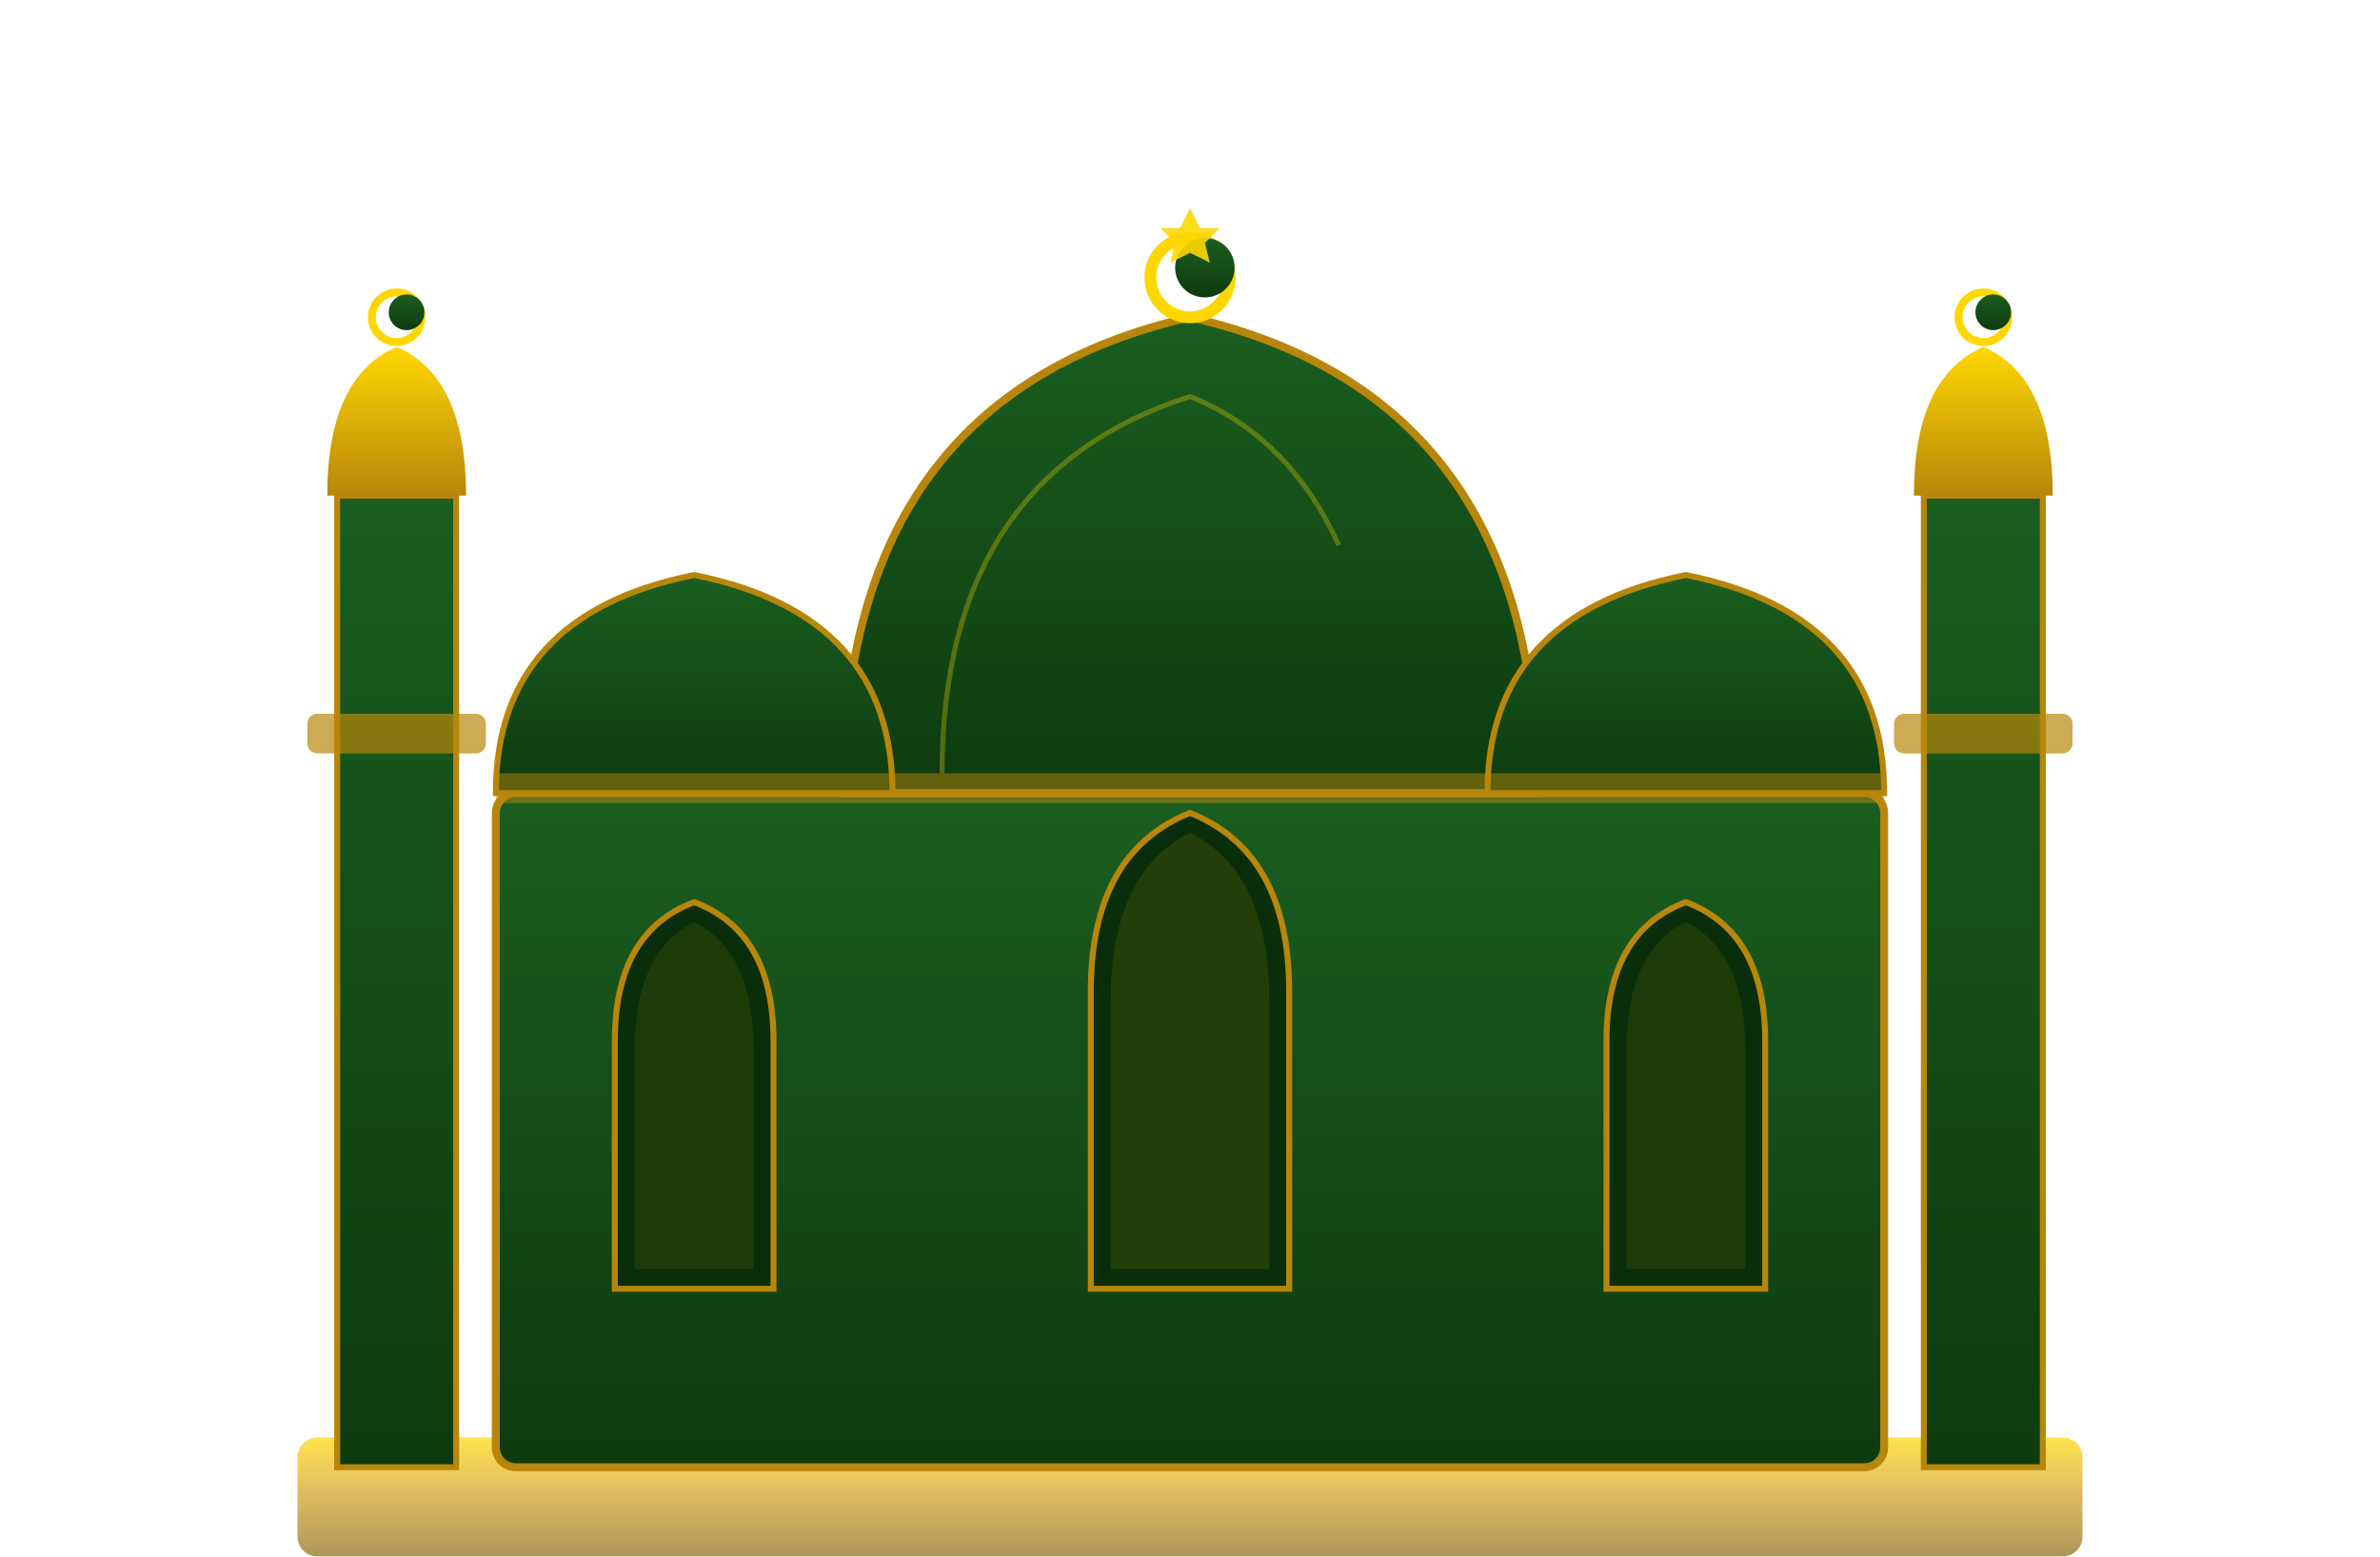
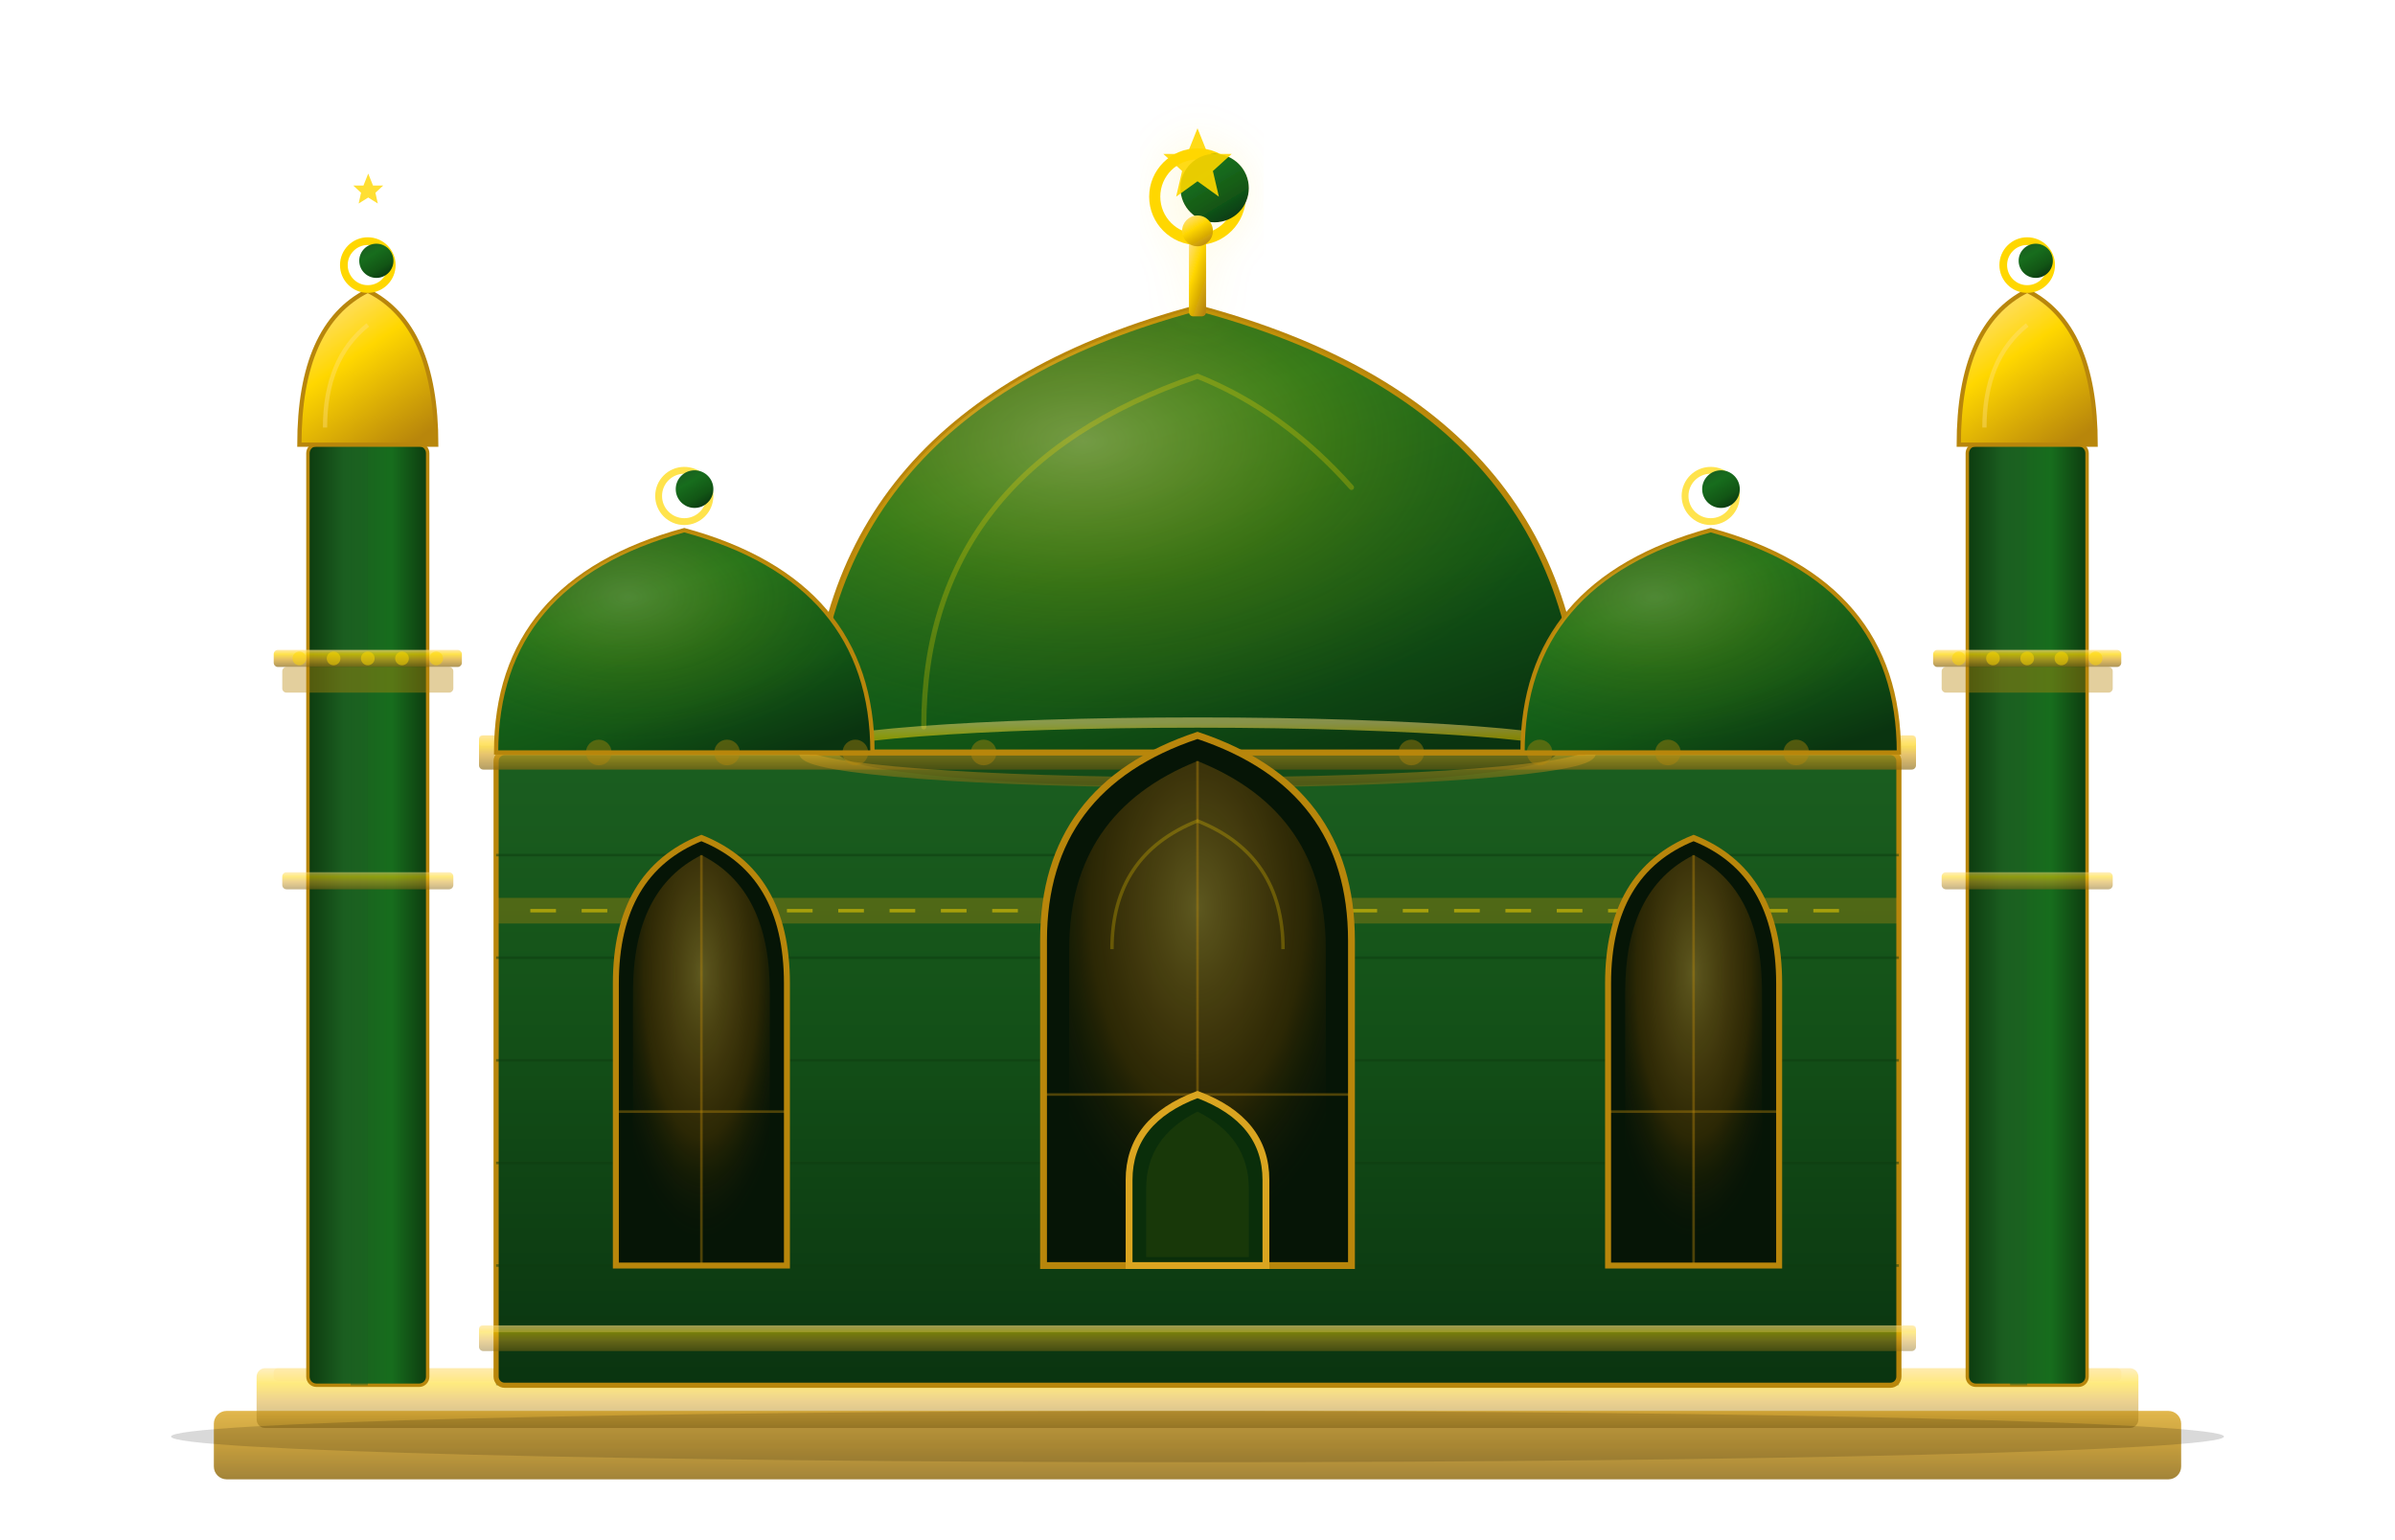
- <svg xmlns="http://www.w3.org/2000/svg" viewBox="0 0 240 157">
+ <svg xmlns="http://www.w3.org/2000/svg" viewBox="0 0 280 180">
  <defs>
-     <linearGradient id="emb" x1="0" y1="0" x2="0" y2="1">
-       <stop offset="0%" stop-color="#FFD700" />
-       <stop offset="40%" stop-color="#DAA520" />
+     <linearGradient id="mg1" x1="0" y1="0" x2="0" y2="1">
+       <stop offset="0%" stop-color="#FFE082" />
+       <stop offset="25%" stop-color="#FFD700" />
+       <stop offset="55%" stop-color="#DAA520" />
      <stop offset="100%" stop-color="#8B6914" />
    </linearGradient>
-     <linearGradient id="emd" x1="0" y1="0" x2="0" y2="1">
-       <stop offset="0%" stop-color="#FFD700" />
+     <linearGradient id="mg2" x1="0" y1="0" x2="0" y2="1">
+       <stop offset="0%" stop-color="#1B5E20" />
+       <stop offset="40%" stop-color="#145218" />
+       <stop offset="100%" stop-color="#0A3410" />
+     </linearGradient>
+     <linearGradient id="mg3" x1="0" y1="0" x2="1" y2="0">
+       <stop offset="0%" stop-color="#0D3B0F" />
+       <stop offset="100%" stop-color="#145218" />
+     </linearGradient>
+     <radialGradient id="mg4" cx="0.35" cy="0.3" r="0.65">
+       <stop offset="0%" stop-color="#FFE082" stop-opacity="0.4" />
+       <stop offset="50%" stop-color="#FFD700" stop-opacity="0.15" />
+       <stop offset="100%" stop-color="#B8860B" stop-opacity="0" />
+     </radialGradient>
+     <linearGradient id="mg5" x1="0.2" y1="0" x2="0.8" y2="1">
+       <stop offset="0%" stop-color="#1B5E20" />
+       <stop offset="30%" stop-color="#176D1D" />
+       <stop offset="70%" stop-color="#125615" />
+       <stop offset="100%" stop-color="#0A3410" />
+     </linearGradient>
+     <linearGradient id="mg6" x1="0" y1="0" x2="1" y2="0">
+       <stop offset="0%" stop-color="#0D3B0F" />
+       <stop offset="30%" stop-color="#1B5E20" />
+       <stop offset="70%" stop-color="#176D1D" />
+       <stop offset="100%" stop-color="#0D3B0F" />
+     </linearGradient>
+     <linearGradient id="mg7" x1="0.2" y1="0" x2="0.8" y2="1">
+       <stop offset="0%" stop-color="#FFE082" />
+       <stop offset="40%" stop-color="#FFD700" />
      <stop offset="100%" stop-color="#B8860B" />
    </linearGradient>
-     <linearGradient id="emw" x1="0" y1="0" x2="0" y2="1">
-       <stop offset="0%" stop-color="#1B5E20" />
-       <stop offset="100%" stop-color="#0D3B0F" />
+     <radialGradient id="mg8" cx="0.5" cy="0.3" r="0.7">
+       <stop offset="0%" stop-color="#FFD54F" stop-opacity="0.35" />
+       <stop offset="60%" stop-color="#FF8F00" stop-opacity="0.15" />
+       <stop offset="100%" stop-color="#000" stop-opacity="0" />
+     </radialGradient>
+     <linearGradient id="mg9" x1="0" y1="0" x2="0" y2="1">
+       <stop offset="0%" stop-color="#DAA520" />
+       <stop offset="50%" stop-color="#B8860B" />
+       <stop offset="100%" stop-color="#8B6508" />
    </linearGradient>
-     <filter id="emglow" x="-10%" y="-10%" width="120%" height="120%">
-       <feGaussianBlur in="SourceAlpha" stdDeviation="3" result="blur" />
-       <feFlood flood-color="#FFD700" flood-opacity="0.15" />
-       <feComposite in2="blur" operator="in" />
+     <filter id="mglow" x="-15%" y="-15%" width="130%" height="130%">
+       <feGaussianBlur in="SourceAlpha" stdDeviation="2.5" result="b" />
+       <feFlood flood-color="#FFD700" flood-opacity="0.12" />
+       <feComposite in2="b" operator="in" />
+       <feMerge>
+         <feMergeNode />
+         <feMergeNode in="SourceGraphic" />
+       </feMerge>
+     </filter>
+     <filter id="minner" x="-5%" y="-5%" width="110%" height="110%">
+       <feGaussianBlur in="SourceAlpha" stdDeviation="1.5" />
+       <feOffset dx="0" dy="1" />
+       <feComposite in2="SourceAlpha" operator="arithmetic" k2="-1" k3="1" />
+       <feFlood flood-color="#000" flood-opacity="0.2" />
+       <feComposite in2="SourceGraphic" operator="in" />
      <feMerge>
        <feMergeNode />
        <feMergeNode in="SourceGraphic" />
      </feMerge>
    </filter>
  </defs>
-   <rect x="30" y="145" width="180" height="12" rx="2" fill="url(#emb)" opacity="0.7" />
-   <rect x="50" y="80" width="140" height="68" fill="url(#emw)" stroke="#B8860B" stroke-width="0.8" rx="2" />
-   <path d="M 85 80 Q 85 40 120 32 Q 155 40 155 80 Z" fill="url(#emw)" stroke="#B8860B" stroke-width="0.8" />
-   <path d="M 95 78 Q 95 48 120 40 Q 130 44 135 55" fill="none" stroke="#FFD700" stroke-width="0.5" opacity="0.3" />
-   <circle cx="120" cy="28" r="4" fill="none" stroke="#FFD700" stroke-width="1.2" />
-   <circle cx="121.5" cy="27" r="3" fill="url(#emw)" />
-   <polygon points="120,21 121,23 123,23 121.5,24.5 122,26.5 120,25.5 118,26.5 118.5,24.5 117,23 119,23" fill="#FFD700" opacity="0.9" />
-   <path d="M 50 80 Q 50 62 70 58 Q 90 62 90 80 Z" fill="url(#emw)" stroke="#B8860B" stroke-width="0.6" />
-   <path d="M 150 80 Q 150 62 170 58 Q 190 62 190 80 Z" fill="url(#emw)" stroke="#B8860B" stroke-width="0.6" />
-   <rect x="34" y="50" width="12" height="98" fill="url(#emw)" stroke="#B8860B" stroke-width="0.6" />
-   <path d="M 33 50 Q 33 38 40 35 Q 47 38 47 50 Z" fill="url(#emd)" />
-   <rect x="31" y="72" width="18" height="4" rx="1" fill="#B8860B" opacity="0.7" />
-   <circle cx="40" cy="32" r="2.5" fill="none" stroke="#FFD700" stroke-width="0.8" />
-   <circle cx="41" cy="31.5" r="1.8" fill="url(#emw)" />
-   <rect x="194" y="50" width="12" height="98" fill="url(#emw)" stroke="#B8860B" stroke-width="0.6" />
-   <path d="M 193 50 Q 193 38 200 35 Q 207 38 207 50 Z" fill="url(#emd)" />
-   <rect x="191" y="72" width="18" height="4" rx="1" fill="#B8860B" opacity="0.7" />
-   <circle cx="200" cy="32" r="2.5" fill="none" stroke="#FFD700" stroke-width="0.8" />
-   <circle cx="201" cy="31.5" r="1.8" fill="url(#emw)" />
-   <path d="M 62 105 Q 62 94 70 91 Q 78 94 78 105 L 78 130 L 62 130 Z" fill="#0A2E0A" stroke="#B8860B" stroke-width="0.6" />
-   <path d="M 110 100 Q 110 86 120 82 Q 130 86 130 100 L 130 130 L 110 130 Z" fill="#0A2E0A" stroke="#B8860B" stroke-width="0.6" />
-   <path d="M 162 105 Q 162 94 170 91 Q 178 94 178 105 L 178 130 L 162 130 Z" fill="#0A2E0A" stroke="#B8860B" stroke-width="0.6" />
-   <path d="M 64 106 Q 64 96 70 93 Q 76 96 76 106 L 76 128 L 64 128 Z" fill="#FFD700" opacity="0.08" />
-   <path d="M 112 101 Q 112 88 120 84 Q 128 88 128 101 L 128 128 L 112 128 Z" fill="#FFD700" opacity="0.1" />
-   <path d="M 164 106 Q 164 96 170 93 Q 176 96 176 106 L 176 128 L 164 128 Z" fill="#FFD700" opacity="0.08" />
-   <rect x="50" y="78" width="140" height="3" fill="#B8860B" opacity="0.5" />
+   <rect x="25" y="165" width="230" height="8" rx="1.5" fill="url(#mg9)" opacity="0.8" />
+   <rect x="30" y="160" width="220" height="7" rx="1" fill="url(#mg1)" opacity="0.5" />
+   <rect x="32" y="160" width="216" height="1.5" rx="0.5" fill="#FFE082" opacity="0.3" />
+   <rect x="58" y="88" width="6" height="74" fill="#072107" opacity="0.4" />
+   <rect x="216" y="88" width="6" height="74" fill="#072107" opacity="0.3" />
+   <rect x="58" y="88" width="164" height="74" fill="url(#mg2)" stroke="#B8860B" stroke-width="0.6" rx="1" />
+   <line x1="58" y1="100" x2="222" y2="100" stroke="#0D3B0F" stroke-width="0.3" opacity="0.5" />
+   <line x1="58" y1="112" x2="222" y2="112" stroke="#0D3B0F" stroke-width="0.3" opacity="0.5" />
+   <line x1="58" y1="124" x2="222" y2="124" stroke="#0D3B0F" stroke-width="0.3" opacity="0.5" />
+   <line x1="58" y1="136" x2="222" y2="136" stroke="#0D3B0F" stroke-width="0.3" opacity="0.5" />
+   <line x1="58" y1="148" x2="222" y2="148" stroke="#0D3B0F" stroke-width="0.3" opacity="0.5" />
+   <rect x="56" y="86" width="168" height="4" rx="0.5" fill="url(#mg1)" opacity="0.65" />
+   <rect x="56" y="86" width="168" height="1.2" rx="0.3" fill="#FFE082" opacity="0.35" />
+   <rect x="58" y="105" width="164" height="3" fill="#B8860B" opacity="0.35" />
+   <line x1="62" y1="106.5" x2="218" y2="106.5" stroke="#FFD700" stroke-width="0.4" opacity="0.5" stroke-dasharray="3 3" />
+   <ellipse cx="140" cy="88" rx="42" ry="4" fill="#072107" opacity="0.3" />
+   <path d="M 95 88 Q 95 48 140 36 Q 185 48 185 88 Z" fill="url(#mg5)" stroke="#B8860B" stroke-width="0.7" />
+   <path d="M 95 88 Q 95 48 140 36 Q 185 48 185 88 Z" fill="url(#mg4)" />
+   <path d="M 108 85 Q 108 55 140 44 Q 150 48 158 57" fill="none" stroke="#FFD700" stroke-width="0.6" opacity="0.25" stroke-linecap="round" />
+   <ellipse cx="140" cy="88" rx="46" ry="3.5" fill="none" stroke="url(#mg1)" stroke-width="1.2" opacity="0.5" />
+   <g filter="url(#mglow)">
+     <rect x="139" y="27" width="2" height="10" fill="url(#mg7)" rx="0.5" />
+     <circle cx="140" cy="23" r="5" fill="none" stroke="#FFD700" stroke-width="1.3" />
+     <circle cx="142" cy="22" r="4" fill="url(#mg5)" />
+     <polygon points="140,15 141.2,18 144,18 141.8,20 142.5,23 140,21.2 137.5,23 138.2,20 136,18 138.8,18" fill="#FFD700" opacity="0.9" />
+     <circle cx="140" cy="27" r="1.8" fill="url(#mg7)" />
+   </g>
+   <path d="M 58 88 Q 58 68 80 62 Q 102 68 102 88 Z" fill="url(#mg5)" stroke="#B8860B" stroke-width="0.5" />
+   <path d="M 58 88 Q 58 68 80 62 Q 102 68 102 88 Z" fill="url(#mg4)" opacity="0.6" />
+   <circle cx="80" cy="58" r="3" fill="none" stroke="#FFD700" stroke-width="0.8" opacity="0.7" />
+   <circle cx="81.2" cy="57.2" r="2.2" fill="url(#mg5)" />
+   <path d="M 178 88 Q 178 68 200 62 Q 222 68 222 88 Z" fill="url(#mg5)" stroke="#B8860B" stroke-width="0.5" />
+   <path d="M 178 88 Q 178 68 200 62 Q 222 68 222 88 Z" fill="url(#mg4)" opacity="0.6" />
+   <circle cx="200" cy="58" r="3" fill="none" stroke="#FFD700" stroke-width="0.8" opacity="0.7" />
+   <circle cx="201.2" cy="57.2" r="2.2" fill="url(#mg5)" />
+   <rect x="42" y="52" width="3" height="110" fill="#050f05" opacity="0.3" />
+   <rect x="36" y="52" width="14" height="110" fill="url(#mg6)" stroke="#B8860B" stroke-width="0.4" rx="1" />
+   <rect x="41" y="52" width="2" height="110" fill="#1B5E20" opacity="0.4" />
+   <path d="M 35 52 Q 35 38 43 34 Q 51 38 51 52 Z" fill="url(#mg7)" stroke="#B8860B" stroke-width="0.5" />
+   <path d="M 38 50 Q 38 42 43 38" fill="none" stroke="#FFE082" stroke-width="0.5" opacity="0.4" />
+   <rect x="32" y="76" width="22" height="2" rx="0.5" fill="url(#mg1)" opacity="0.7" />
+   <rect x="33" y="78" width="20" height="3" rx="0.5" fill="#B8860B" opacity="0.4" />
+   <circle cx="35" cy="77" r="0.8" fill="#FFD700" opacity="0.5" />
+   <circle cx="39" cy="77" r="0.8" fill="#FFD700" opacity="0.5" />
+   <circle cx="43" cy="77" r="0.8" fill="#FFD700" opacity="0.5" />
+   <circle cx="47" cy="77" r="0.8" fill="#FFD700" opacity="0.5" />
+   <circle cx="51" cy="77" r="0.8" fill="#FFD700" opacity="0.5" />
+   <rect x="33" y="102" width="20" height="2" rx="0.5" fill="url(#mg1)" opacity="0.5" />
+   <circle cx="43" cy="31" r="2.8" fill="none" stroke="#FFD700" stroke-width="0.9" />
+   <circle cx="44" cy="30.5" r="2" fill="url(#mg5)" />
+   <polygon points="43,26 43.8,28 45.5,28 44.2,29.2 44.6,31 43,30 41.4,31 41.8,29.2 40.5,28 42.2,28" fill="#FFD700" opacity="0.8" transform="scale(0.7) translate(18.5,3)" />
+   <rect x="235" y="52" width="3" height="110" fill="#050f05" opacity="0.25" />
+   <rect x="230" y="52" width="14" height="110" fill="url(#mg6)" stroke="#B8860B" stroke-width="0.4" rx="1" />
+   <rect x="235" y="52" width="2" height="110" fill="#1B5E20" opacity="0.4" />
+   <path d="M 229 52 Q 229 38 237 34 Q 245 38 245 52 Z" fill="url(#mg7)" stroke="#B8860B" stroke-width="0.5" />
+   <path d="M 232 50 Q 232 42 237 38" fill="none" stroke="#FFE082" stroke-width="0.5" opacity="0.4" />
+   <rect x="226" y="76" width="22" height="2" rx="0.5" fill="url(#mg1)" opacity="0.7" />
+   <rect x="227" y="78" width="20" height="3" rx="0.5" fill="#B8860B" opacity="0.4" />
+   <circle cx="229" cy="77" r="0.8" fill="#FFD700" opacity="0.5" />
+   <circle cx="233" cy="77" r="0.8" fill="#FFD700" opacity="0.5" />
+   <circle cx="237" cy="77" r="0.8" fill="#FFD700" opacity="0.5" />
+   <circle cx="241" cy="77" r="0.8" fill="#FFD700" opacity="0.5" />
+   <circle cx="245" cy="77" r="0.8" fill="#FFD700" opacity="0.5" />
+   <rect x="227" y="102" width="20" height="2" rx="0.5" fill="url(#mg1)" opacity="0.5" />
+   <circle cx="237" cy="31" r="2.8" fill="none" stroke="#FFD700" stroke-width="0.9" />
+   <circle cx="238" cy="30.5" r="2" fill="url(#mg5)" />
+   <path d="M 72 115 Q 72 102 82 98 Q 92 102 92 115 L 92 148 L 72 148 Z" fill="#061506" stroke="#B8860B" stroke-width="0.7" />
+   <path d="M 74 116 Q 74 104 82 100 Q 90 104 90 116 L 90 146 L 74 146 Z" fill="url(#mg8)" />
+   <line x1="82" y1="100" x2="82" y2="148" stroke="#B8860B" stroke-width="0.3" opacity="0.4" />
+   <line x1="72" y1="130" x2="92" y2="130" stroke="#B8860B" stroke-width="0.3" opacity="0.4" />
+   <path d="M 122 110 Q 122 92 140 86 Q 158 92 158 110 L 158 148 L 122 148 Z" fill="#061506" stroke="#B8860B" stroke-width="0.8" />
+   <path d="M 125 111 Q 125 95 140 89 Q 155 95 155 111 L 155 146 L 125 146 Z" fill="url(#mg8)" />
+   <line x1="140" y1="89" x2="140" y2="148" stroke="#B8860B" stroke-width="0.3" opacity="0.4" />
+   <line x1="122" y1="128" x2="158" y2="128" stroke="#B8860B" stroke-width="0.3" opacity="0.4" />
+   <path d="M 130 111 Q 130 100 140 96 Q 150 100 150 111" fill="none" stroke="#FFD700" stroke-width="0.4" opacity="0.25" />
+   <path d="M 188 115 Q 188 102 198 98 Q 208 102 208 115 L 208 148 L 188 148 Z" fill="#061506" stroke="#B8860B" stroke-width="0.7" />
+   <path d="M 190 116 Q 190 104 198 100 Q 206 104 206 116 L 206 146 L 190 146 Z" fill="url(#mg8)" />
+   <line x1="198" y1="100" x2="198" y2="148" stroke="#B8860B" stroke-width="0.3" opacity="0.4" />
+   <line x1="188" y1="130" x2="208" y2="130" stroke="#B8860B" stroke-width="0.3" opacity="0.4" />
+   <path d="M 132 148 L 132 138 Q 132 131 140 128 Q 148 131 148 138 L 148 148 Z" fill="#0A2E0A" stroke="#DAA520" stroke-width="0.8" />
+   <path d="M 134 147 L 134 139 Q 134 133 140 130 Q 146 133 146 139 L 146 147 Z" fill="#FFD700" opacity="0.06" />
+   <circle cx="70" cy="88" r="1.5" fill="#B8860B" opacity="0.4" />
+   <circle cx="85" cy="88" r="1.5" fill="#B8860B" opacity="0.4" />
+   <circle cx="100" cy="88" r="1.5" fill="#B8860B" opacity="0.4" />
+   <circle cx="115" cy="88" r="1.5" fill="#B8860B" opacity="0.4" />
+   <circle cx="165" cy="88" r="1.5" fill="#B8860B" opacity="0.4" />
+   <circle cx="180" cy="88" r="1.5" fill="#B8860B" opacity="0.4" />
+   <circle cx="195" cy="88" r="1.5" fill="#B8860B" opacity="0.4" />
+   <circle cx="210" cy="88" r="1.5" fill="#B8860B" opacity="0.4" />
+   <rect x="56" y="155" width="168" height="3" rx="0.5" fill="url(#mg1)" opacity="0.45" />
+   <rect x="56" y="155" width="168" height="0.8" rx="0.3" fill="#FFE082" opacity="0.25" />
+   <ellipse cx="140" cy="168" rx="120" ry="3" fill="#000" opacity="0.15" />
</svg>
